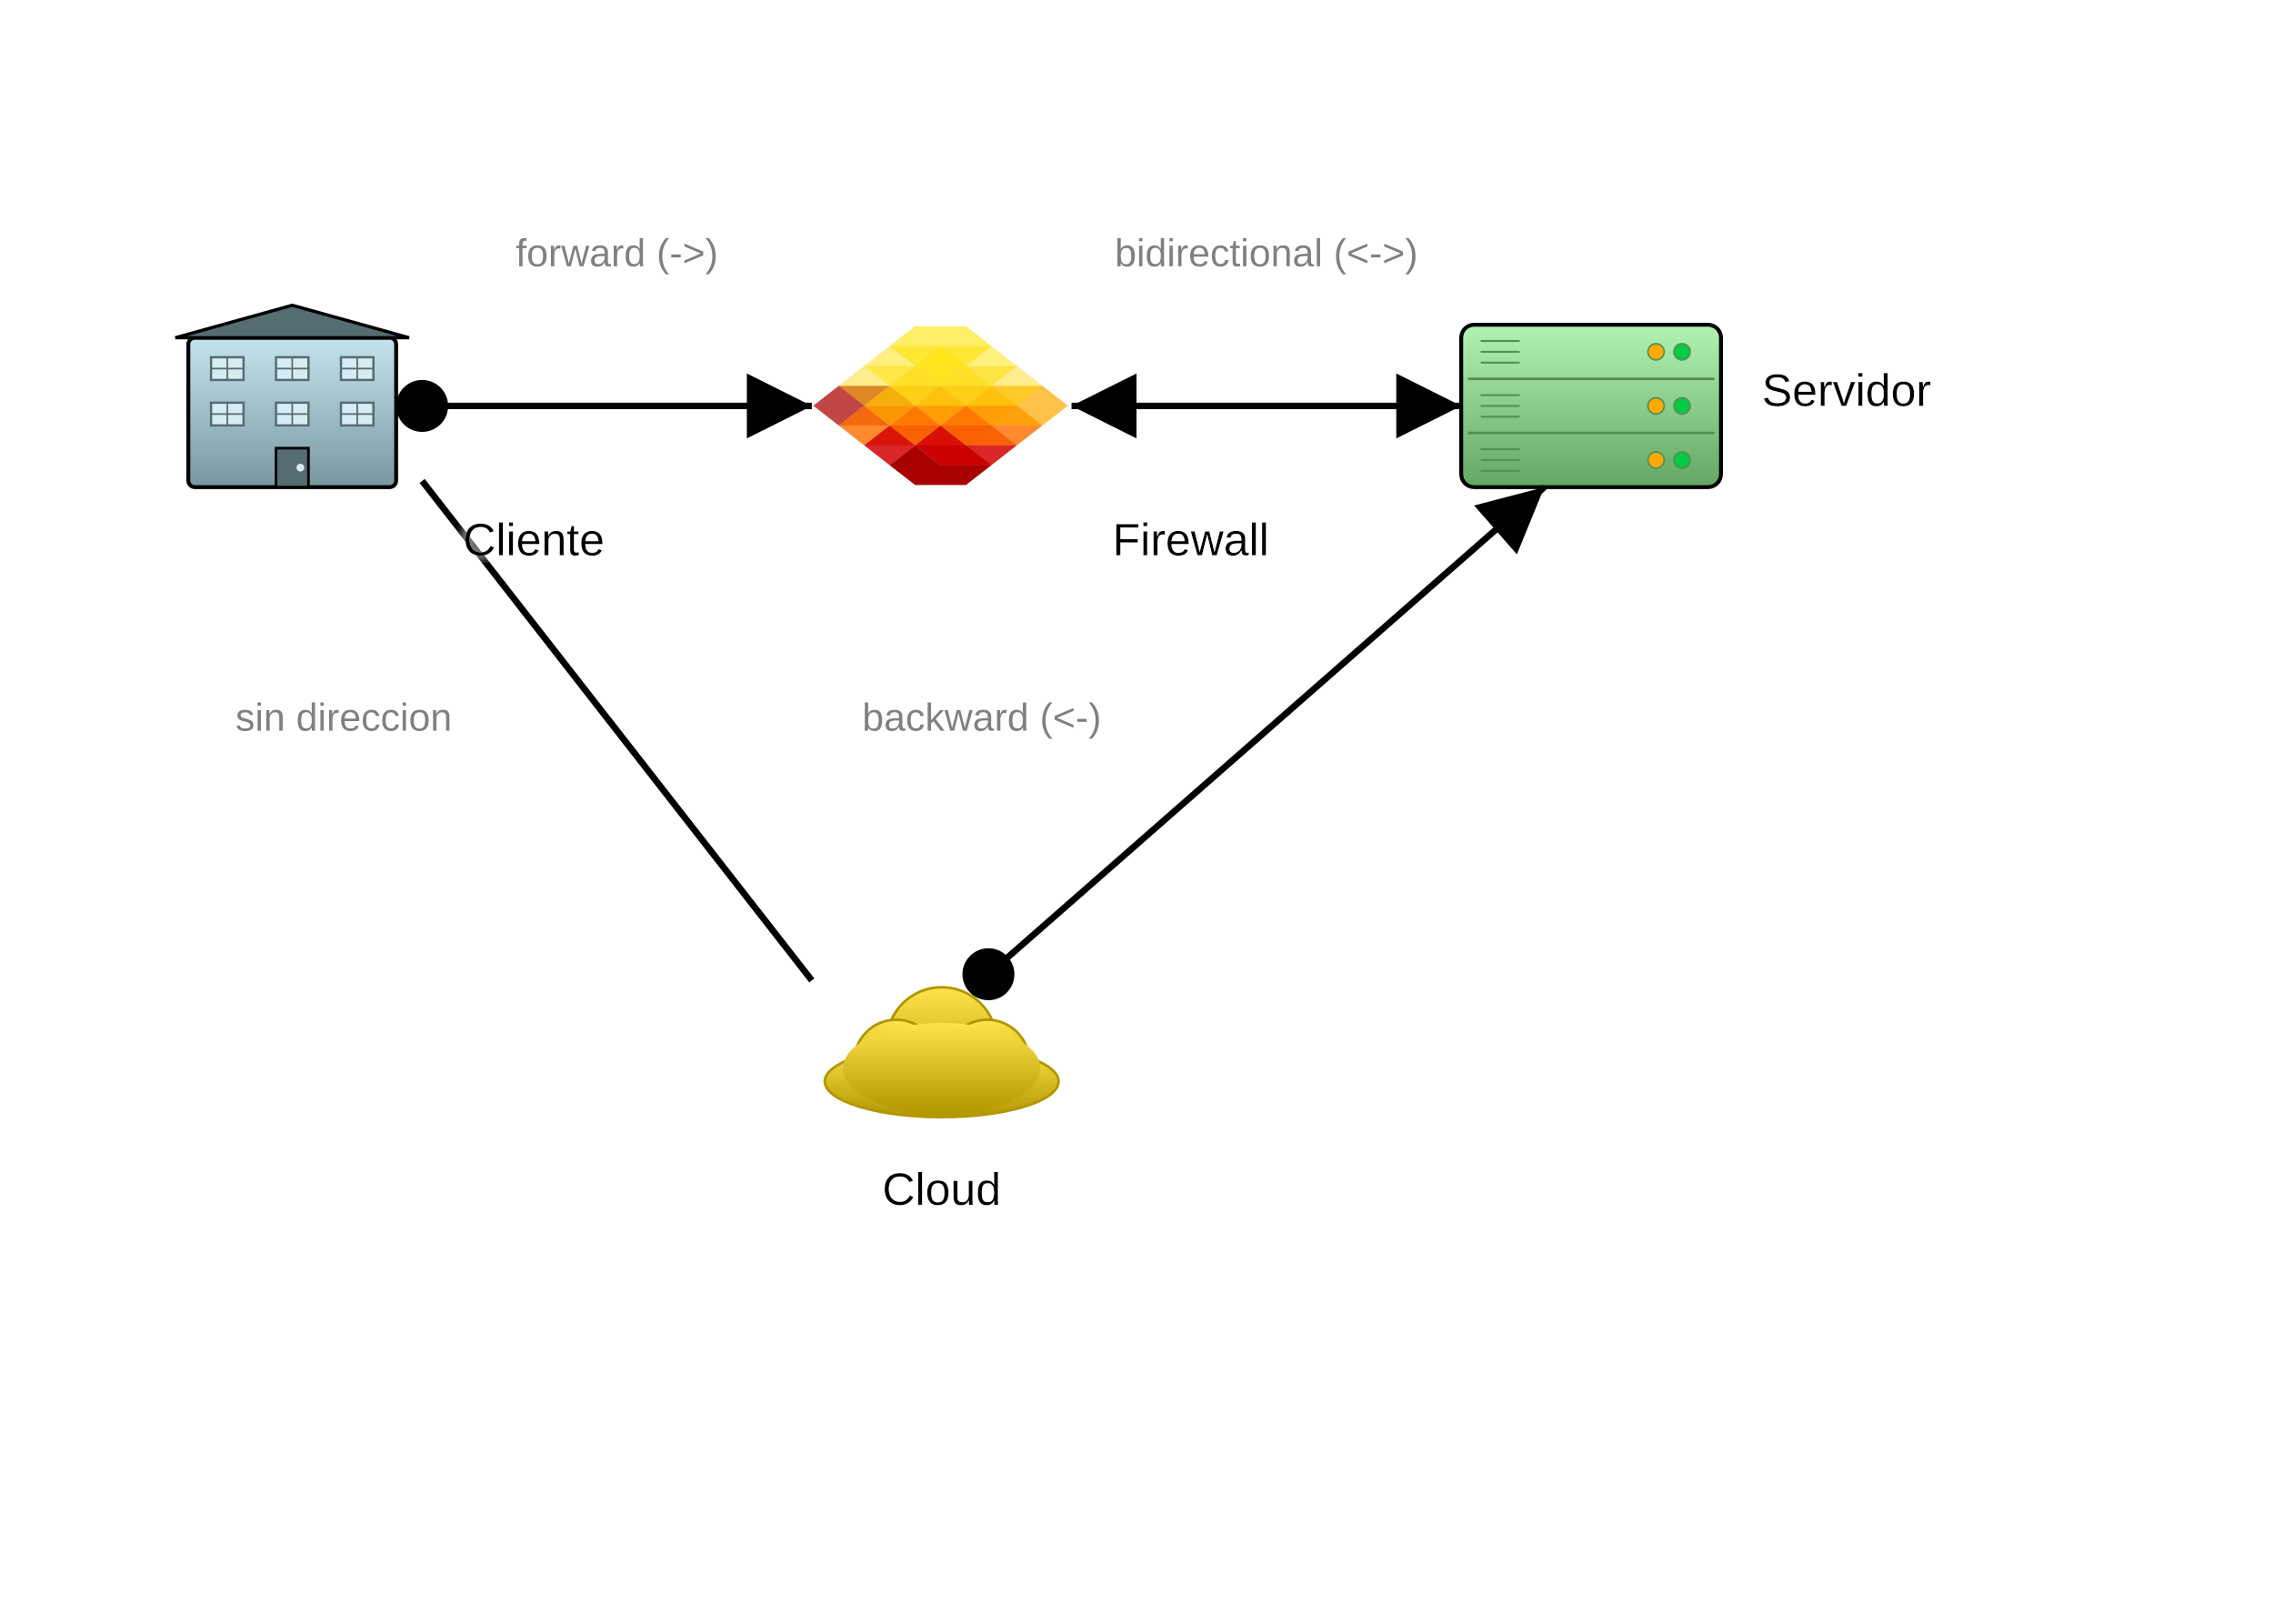
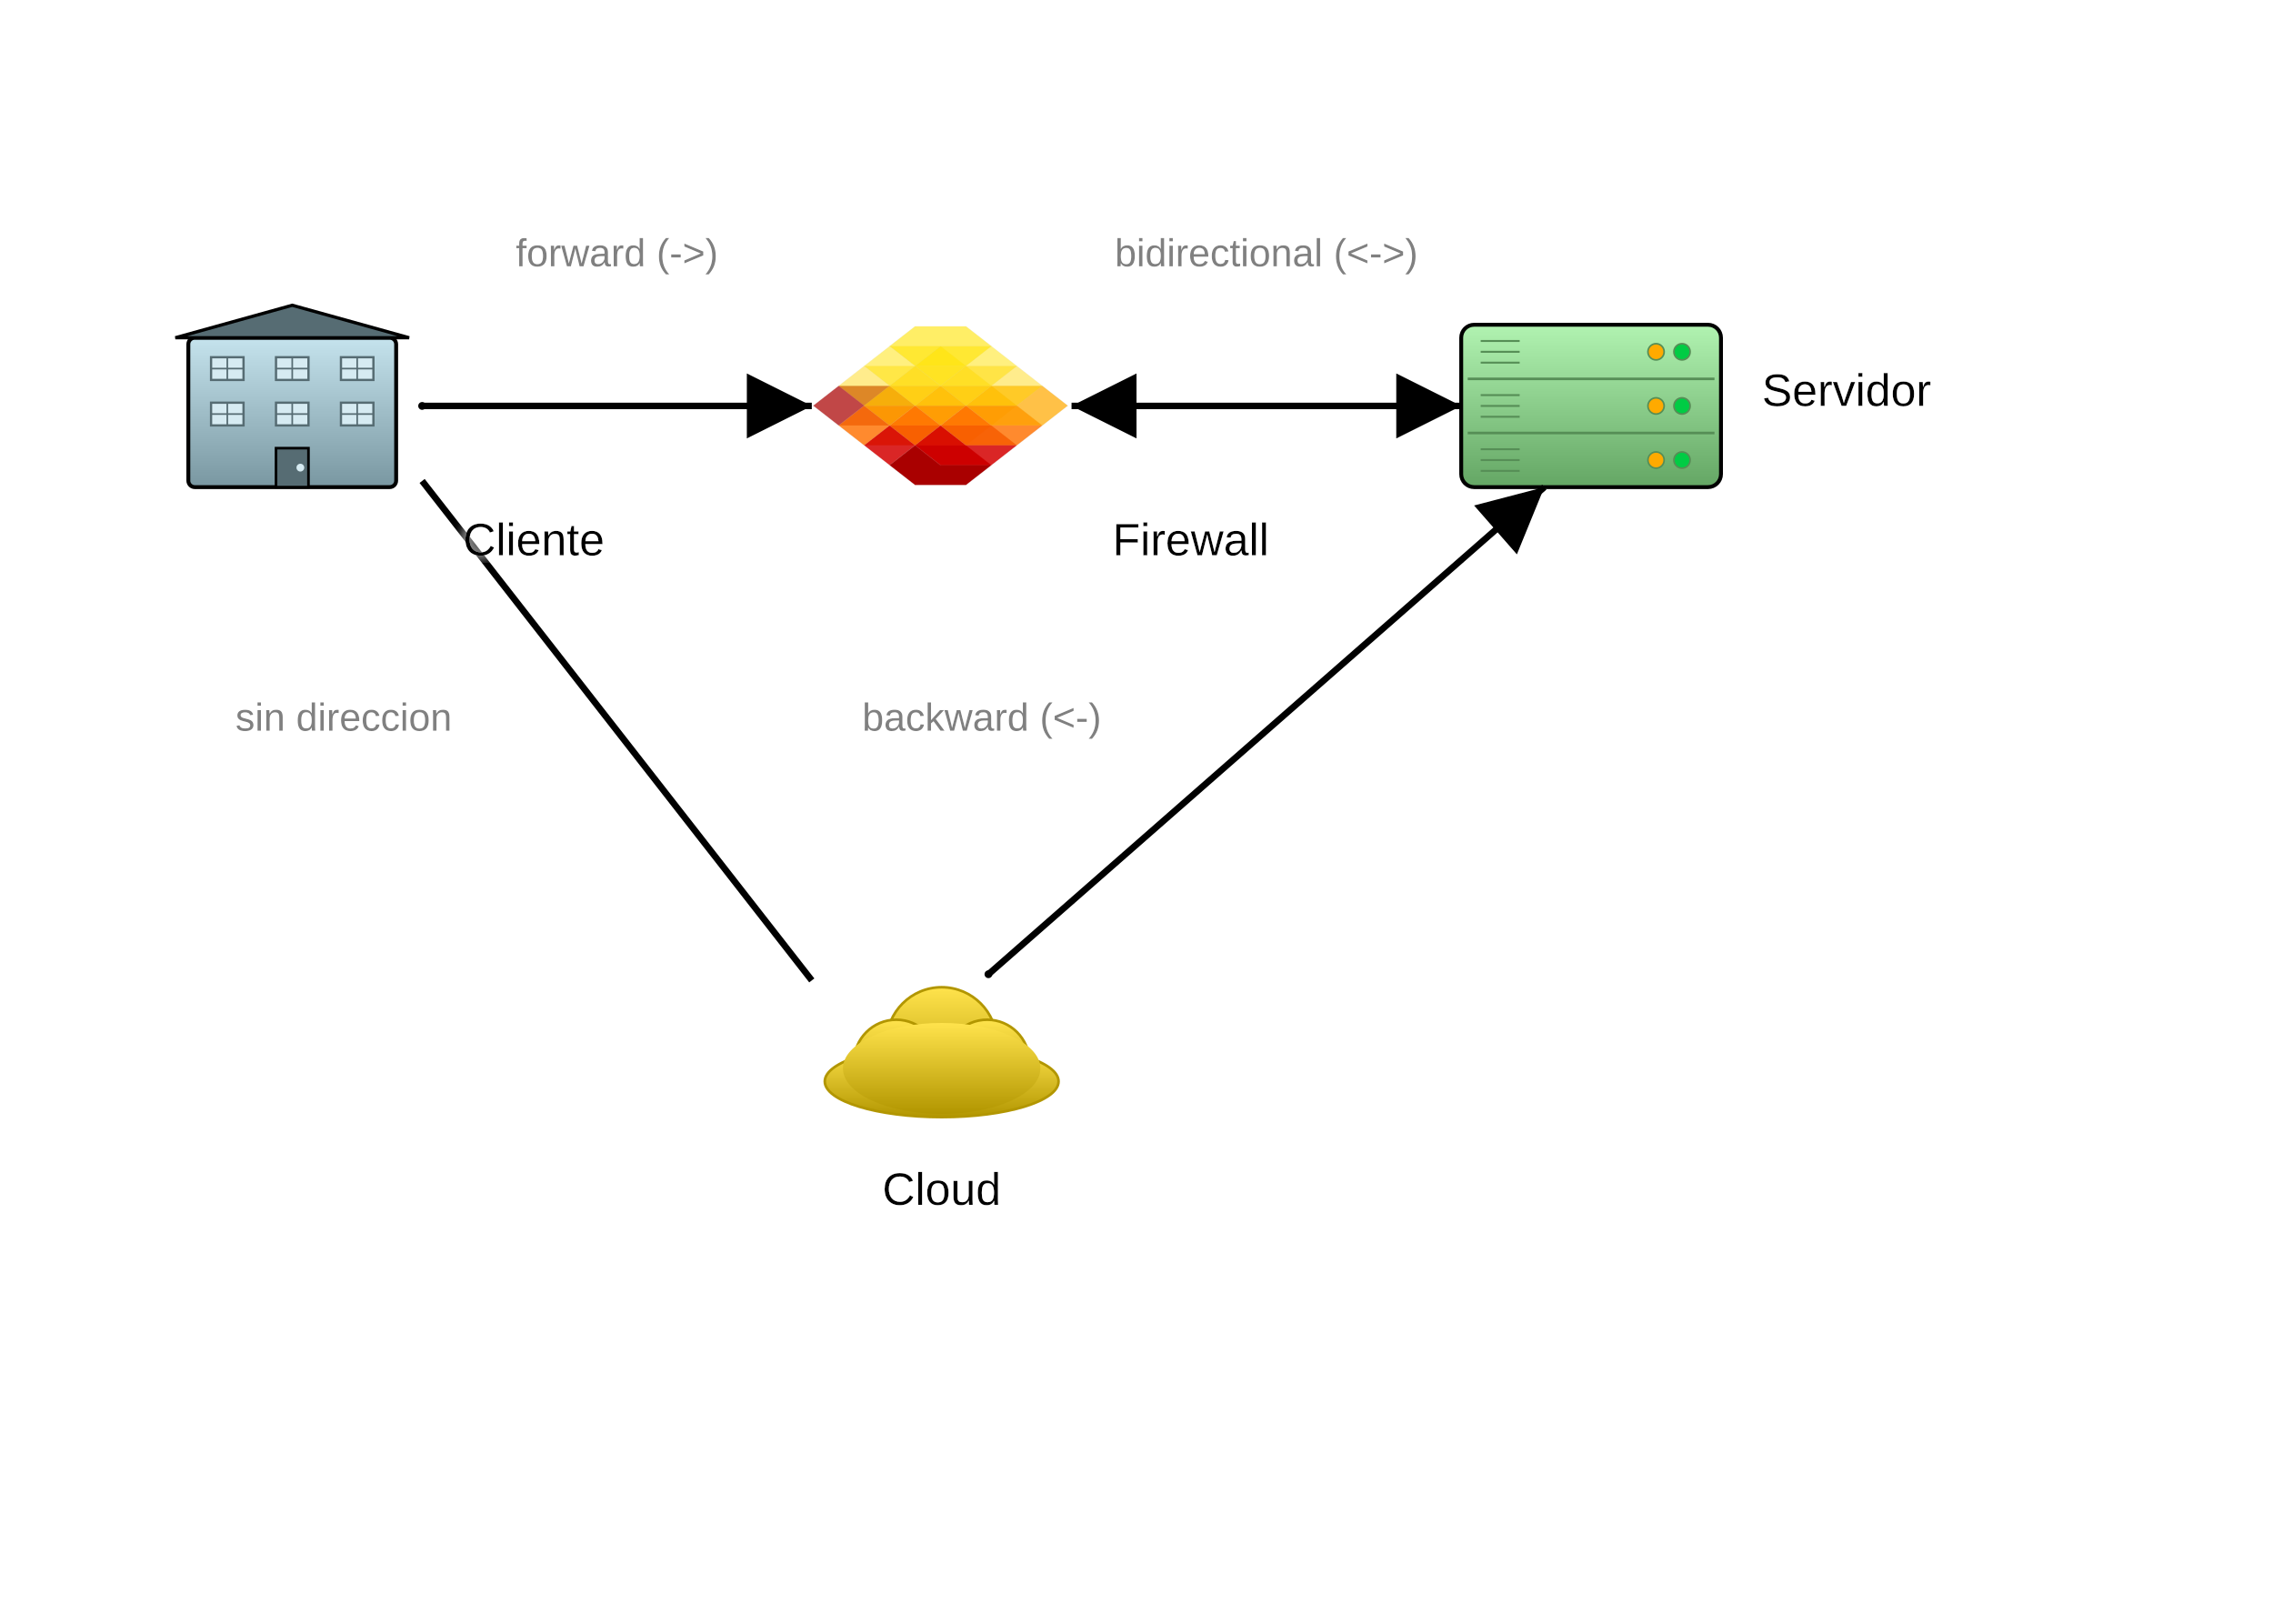
<svg xmlns="http://www.w3.org/2000/svg" baseProfile="full" height="500" version="1.1" viewBox="0,0,700,500" width="700">
  <defs>
    <filter height="140%" id="text-glow" width="140%" x="-20%" y="-20%">
      <feGaussianBlur in="SourceGraphic" result="blur" stdDeviation="2" />
      <feFlood flood-color="white" flood-opacity="1" result="color" />
      <feComposite in="color" in2="blur" operator="in" result="shadow" />
      <feMerge>
        <feMergeNode in="shadow" />
        <feMergeNode in="shadow" />
        <feMergeNode in="SourceGraphic" />
      </feMerge>
    </filter>
    <marker id="arrow-end" markerHeight="10" markerWidth="10" orient="auto" refX="10" refY="5">
      <path d="M 0 0 L 10 5 L 0 10 z" fill="black" />
    </marker>
    <marker id="arrow-start" markerHeight="10" markerWidth="10" orient="auto" refX="0" refY="5">
      <path d="M 10 0 L 0 5 L 10 10 z" fill="black" />
    </marker>
-     <marker id="circle-start" markerHeight="10" markerWidth="10" orient="auto" refX="5" refY="5">
-       <circle cx="5" cy="5" fill="black" r="4" />
+     <marker id="circle-start" markerHeight="2.4" markerUnits="userSpaceOnUse" markerWidth="2.4" orient="auto" refX="1.2" refY="1.2">
+       <circle cx="1.2" cy="1.2" fill="black" r="1.2" />
    </marker>
-     <marker id="circle-end" markerHeight="10" markerWidth="10" orient="auto" refX="5" refY="5">
-       <circle cx="5" cy="5" fill="black" r="4" />
+     <marker id="circle-end" markerHeight="2.4" markerUnits="userSpaceOnUse" markerWidth="2.4" orient="auto" refX="1.2" refY="1.2">
+       <circle cx="1.2" cy="1.2" fill="black" r="1.2" />
    </marker>
    <linearGradient id="gradient-cliente" x1="0%" x2="0%" y1="0%" y2="100%">
      <stop offset="0%" stop-color="#c5e3ed" />
      <stop offset="100%" stop-color="#7997a1" />
    </linearGradient>
    <linearGradient id="gradient-servidor" x1="0%" x2="0%" y1="0%" y2="100%">
      <stop offset="0%" stop-color="#b1f3b1" />
      <stop offset="100%" stop-color="#64a664" />
    </linearGradient>
    <linearGradient id="gradient-nube" x1="0%" x2="0%" y1="0%" y2="100%">
      <stop offset="0%" stop-color="#ffe34c" />
      <stop offset="100%" stop-color="#b29600" />
    </linearGradient>
  </defs>
  <g id="cliente">
    <rect fill="url(#gradient-cliente)" height="46" rx="2" ry="2" stroke="black" stroke-width="1.2" width="64" x="58" y="104" />
    <polygon fill="#566c73" points="54,104 90.0,94 126,104" stroke="black" stroke-width="1.0" />
    <rect fill="#d6ebf2" height="7" stroke="#566c73" stroke-width="0.7" width="10" x="65" y="110" />
    <line stroke="#566c73" stroke-width="0.5" x1="70.0" x2="70.0" y1="110" y2="117" />
    <line stroke="#566c73" stroke-width="0.5" x1="65" x2="75" y1="113.5" y2="113.5" />
    <rect fill="#d6ebf2" height="7" stroke="#566c73" stroke-width="0.7" width="10" x="85" y="110" />
    <line stroke="#566c73" stroke-width="0.5" x1="90.0" x2="90.0" y1="110" y2="117" />
    <line stroke="#566c73" stroke-width="0.5" x1="85" x2="95" y1="113.5" y2="113.5" />
    <rect fill="#d6ebf2" height="7" stroke="#566c73" stroke-width="0.7" width="10" x="105" y="110" />
    <line stroke="#566c73" stroke-width="0.5" x1="110.0" x2="110.0" y1="110" y2="117" />
    <line stroke="#566c73" stroke-width="0.5" x1="105" x2="115" y1="113.5" y2="113.5" />
    <rect fill="#d6ebf2" height="7" stroke="#566c73" stroke-width="0.7" width="10" x="65" y="124" />
    <line stroke="#566c73" stroke-width="0.5" x1="70.0" x2="70.0" y1="124" y2="131" />
    <line stroke="#566c73" stroke-width="0.5" x1="65" x2="75" y1="127.5" y2="127.5" />
    <rect fill="#d6ebf2" height="7" stroke="#566c73" stroke-width="0.7" width="10" x="85" y="124" />
    <line stroke="#566c73" stroke-width="0.5" x1="90.0" x2="90.0" y1="124" y2="131" />
    <line stroke="#566c73" stroke-width="0.5" x1="85" x2="95" y1="127.5" y2="127.5" />
    <rect fill="#d6ebf2" height="7" stroke="#566c73" stroke-width="0.7" width="10" x="105" y="124" />
    <line stroke="#566c73" stroke-width="0.5" x1="110.0" x2="110.0" y1="124" y2="131" />
    <line stroke="#566c73" stroke-width="0.5" x1="105" x2="115" y1="127.5" y2="127.5" />
    <rect fill="#566c73" height="12" stroke="black" stroke-width="0.8" width="10" x="85.0" y="138" />
    <circle cx="92.5" cy="144.0" fill="#d6ebf2" r="1.2" />
  </g>
  <g id="firewall">
    <g transform="translate(250,100) scale(1.568627,1.162791) translate(0,0)">
      <path d="m 211.514,221.098 -99.807,57.624 -99.807,-57.624 0,-115.248 99.807,-57.624 99.807,57.624 z" fill="#a90000" opacity="0.72" stroke="#cbcbcb" stroke-width="0.48" transform="matrix(0.0751447,0.02631765,-0.04338481,0.0455835,8.97,11.04)" />
      <path d="m 211.514,221.098 -99.807,57.624 -99.807,-57.624 0,-115.248 99.807,-57.624 99.807,57.624 z" fill="#ff7000" opacity="0.82" stroke="#cbcbcb" stroke-width="0.48" transform="matrix(0.0751447,0.02631765,-0.04338481,0.0455835,13.97,16.29)" />
      <path d="m 211.514,221.098 -99.807,57.624 -99.807,-57.624 0,-115.248 99.807,-57.624 99.807,57.624 z" fill="#ffa900" opacity="0.72" stroke="#cbcbcb" stroke-width="0.48" transform="matrix(0.0751447,0.02631765,-0.04338481,0.0455835,18.97,11.04)" />
      <path d="m 211.514,221.098 -99.807,57.624 -99.807,-57.624 0,-115.248 99.807,-57.624 99.807,57.624 z" fill="#d40000" opacity="0.85" stroke="#cbcbcb" stroke-width="0.48" transform="matrix(0.0751447,0.02631765,-0.04338481,0.0455835,18.97,21.54)" />
      <path d="m 211.514,221.098 -99.807,57.624 -99.807,-57.624 0,-115.248 99.807,-57.624 99.807,57.624 z" fill="#a90000" opacity="1.0" stroke="#cbcbcb" stroke-width="0.48" transform="matrix(0.0751447,0.02631765,-0.04338481,0.0455835,23.97,26.80)" />
      <path d="m 211.514,221.098 -99.807,57.624 -99.807,-57.624 0,-115.248 99.807,-57.624 99.807,57.624 z" fill="#ff7000" opacity="0.82" stroke="#cbcbcb" stroke-width="0.48" transform="matrix(0.0751447,0.02631765,-0.04338481,0.0455835,23.97,16.29)" />
      <path d="m 211.514,221.098 -99.807,57.624 -99.807,-57.624 0,-115.248 99.807,-57.624 99.807,57.624 z" fill="#ffa900" opacity="0.72" stroke="#cbcbcb" stroke-width="0.48" transform="matrix(0.0751447,0.02631765,-0.04338481,0.0455835,28.97,11.04)" />
      <path d="m 211.514,221.098 -99.807,57.624 -99.807,-57.624 0,-115.248 99.807,-57.624 99.807,57.624 z" fill="#d40000" opacity="0.85" stroke="#cbcbcb" stroke-width="0.48" transform="matrix(0.0751447,0.02631765,-0.04338481,0.0455835,28.97,21.54)" />
      <path d="m 211.514,221.098 -99.807,57.624 -99.807,-57.624 0,-115.248 99.807,-57.624 99.807,57.624 z" fill="#ff7000" opacity="0.82" stroke="#cbcbcb" stroke-width="0.48" transform="matrix(0.0751447,0.02631765,-0.04338481,0.0455835,33.97,16.29)" />
      <path d="m 211.514,221.098 -99.807,57.624 -99.807,-57.624 0,-115.248 99.807,-57.624 99.807,57.624 z" fill="#ffa900" opacity="0.72" stroke="#cbcbcb" stroke-width="0.48" transform="matrix(0.0751447,0.02631765,-0.04338481,0.0455835,38.97,11.04)" />
      <path d="m 211.514,221.098 -99.807,57.624 -99.807,-57.624 0,-115.248 99.807,-57.624 99.807,57.624 z" fill="#ffd400" opacity="0.45" stroke="#cbcbcb" stroke-width="0.48" transform="matrix(0.0751447,0.02631765,-0.04338481,0.0455835,13.97,5.78)" />
      <path d="m 211.514,221.098 -99.807,57.624 -99.807,-57.624 0,-115.248 99.807,-57.624 99.807,57.624 z" fill="#ffe200" opacity="0.5" stroke="#cbcbcb" stroke-width="0.48" transform="matrix(0.0751447,0.02631765,-0.04338481,0.0455835,18.97,0.53)" />
      <path d="m 211.514,221.098 -99.807,57.624 -99.807,-57.624 0,-115.248 99.807,-57.624 99.807,57.624 z" fill="#ffd400" opacity="0.45" stroke="#cbcbcb" stroke-width="0.48" transform="matrix(0.0751447,0.02631765,-0.04338481,0.0455835,23.97,5.78)" />
      <path d="m 211.514,221.098 -99.807,57.624 -99.807,-57.624 0,-115.248 99.807,-57.624 99.807,57.624 z" fill="#ffe200" opacity="0.6" stroke="#cbcbcb" stroke-width="0.48" transform="matrix(0.0751447,0.02631765,-0.04338481,0.0455835,23.97,-4.73)" />
      <path d="m 211.514,221.098 -99.807,57.624 -99.807,-57.624 0,-115.248 99.807,-57.624 99.807,57.624 z" fill="#ffe200" opacity="0.5" stroke="#cbcbcb" stroke-width="0.48" transform="matrix(0.0751447,0.02631765,-0.04338481,0.0455835,28.97,0.53)" />
      <path d="m 211.514,221.098 -99.807,57.624 -99.807,-57.624 0,-115.248 99.807,-57.624 99.807,57.624 z" fill="#ffd400" opacity="0.45" stroke="#cbcbcb" stroke-width="0.48" transform="matrix(0.0751447,0.02631765,-0.04338481,0.0455835,33.97,5.78)" />
    </g>
  </g>
  <g id="servidor">
    <rect fill="url(#gradient-servidor)" height="50" rx="4" ry="4" stroke="black" stroke-width="1.2" width="80" x="450" y="100" />
    <line stroke="#568e56" stroke-width="0.8" x1="452" x2="528" y1="116.667" y2="116.667" />
    <line stroke="#568e56" stroke-width="0.8" x1="452" x2="528" y1="133.333" y2="133.333" />
    <circle cx="518" cy="108.333" fill="#00cc44" r="2.5" stroke="#568e56" stroke-width="0.5" />
    <circle cx="510" cy="108.333" fill="#ffaa00" r="2.5" stroke="#568e56" stroke-width="0.5" />
    <circle cx="518" cy="125.0" fill="#00cc44" r="2.5" stroke="#568e56" stroke-width="0.5" />
    <circle cx="510" cy="125.0" fill="#ffaa00" r="2.5" stroke="#568e56" stroke-width="0.5" />
    <circle cx="518" cy="141.667" fill="#00cc44" r="2.5" stroke="#568e56" stroke-width="0.5" />
    <circle cx="510" cy="141.667" fill="#ffaa00" r="2.5" stroke="#568e56" stroke-width="0.5" />
    <line stroke="#568e56" stroke-width="0.6" x1="456" x2="468" y1="105.0" y2="105.0" />
    <line stroke="#568e56" stroke-width="0.6" x1="456" x2="468" y1="108.333" y2="108.333" />
    <line stroke="#568e56" stroke-width="0.6" x1="456" x2="468" y1="111.667" y2="111.667" />
    <line stroke="#568e56" stroke-width="0.6" x1="456" x2="468" y1="121.667" y2="121.667" />
    <line stroke="#568e56" stroke-width="0.6" x1="456" x2="468" y1="125.0" y2="125.0" />
    <line stroke="#568e56" stroke-width="0.6" x1="456" x2="468" y1="128.333" y2="128.333" />
    <line stroke="#568e56" stroke-width="0.6" x1="456" x2="468" y1="138.333" y2="138.333" />
    <line stroke="#568e56" stroke-width="0.6" x1="456" x2="468" y1="141.667" y2="141.667" />
    <line stroke="#568e56" stroke-width="0.6" x1="456" x2="468" y1="145.0" y2="145.0" />
  </g>
  <g id="nube">
    <ellipse cx="290.0" cy="333.0" fill="url(#gradient-nube)" rx="36.0" ry="11.0" stroke="#b29600" stroke-width="0.8" />
    <circle cx="290.0" cy="321.0" fill="url(#gradient-nube)" r="17.0" stroke="#b29600" stroke-width="0.8" />
    <circle cx="276.0" cy="327.0" fill="url(#gradient-nube)" r="13.0" stroke="#b29600" stroke-width="0.8" />
    <circle cx="304.0" cy="327.0" fill="url(#gradient-nube)" r="13.0" stroke="#b29600" stroke-width="0.8" />
    <ellipse cx="290.0" cy="329.0" fill="url(#gradient-nube)" rx="30.4" ry="14" stroke="none" />
  </g>
  <line marker-end="url(#arrow-end)" marker-start="url(#circle-start)" stroke="black" stroke-width="2" x1="130.0" x2="250.0" y1="125.0" y2="125.0" />
  <line marker-end="url(#arrow-end)" marker-start="url(#arrow-start)" stroke="black" stroke-width="2" x1="330.0" x2="450.0" y1="125.0" y2="125.0" />
  <line marker-end="url(#circle-end)" marker-start="url(#arrow-start)" stroke="black" stroke-width="2" x1="475.6" x2="304.4" y1="150.0" y2="300.0" />
  <line stroke="black" stroke-width="2" x1="130.0" x2="250.0" y1="148.1" y2="301.9" />
  <text fill="black" filter="url(#text-glow)" font-family="Arial, sans-serif" font-size="14px" text-anchor="start" x="142.6" y="171.0">Cliente</text>
  <text fill="black" filter="url(#text-glow)" font-family="Arial, sans-serif" font-size="14px" text-anchor="start" x="342.6" y="171.0">Firewall</text>
  <text fill="black" filter="url(#text-glow)" font-family="Arial, sans-serif" font-size="14px" text-anchor="start" x="542.6" y="125.0">Servidor</text>
  <text fill="black" filter="url(#text-glow)" font-family="Arial, sans-serif" font-size="14px" text-anchor="middle" x="290.0" y="371.0">Cloud</text>
  <text fill="gray" filter="url(#text-glow)" font-family="Arial, sans-serif" font-size="12px" text-anchor="middle" x="190.0" y="82.0">forward (-&gt;)</text>
  <text fill="gray" filter="url(#text-glow)" font-family="Arial, sans-serif" font-size="12px" text-anchor="middle" x="390.0" y="82.0">bidirectional (&lt;-&gt;)</text>
  <text fill="gray" filter="url(#text-glow)" font-family="Arial, sans-serif" font-size="12px" text-anchor="end" x="339.2" y="225.0">backward (&lt;-)</text>
  <text fill="gray" filter="url(#text-glow)" font-family="Arial, sans-serif" font-size="12px" text-anchor="end" x="139.2" y="225.0">sin direccion</text>
</svg>
